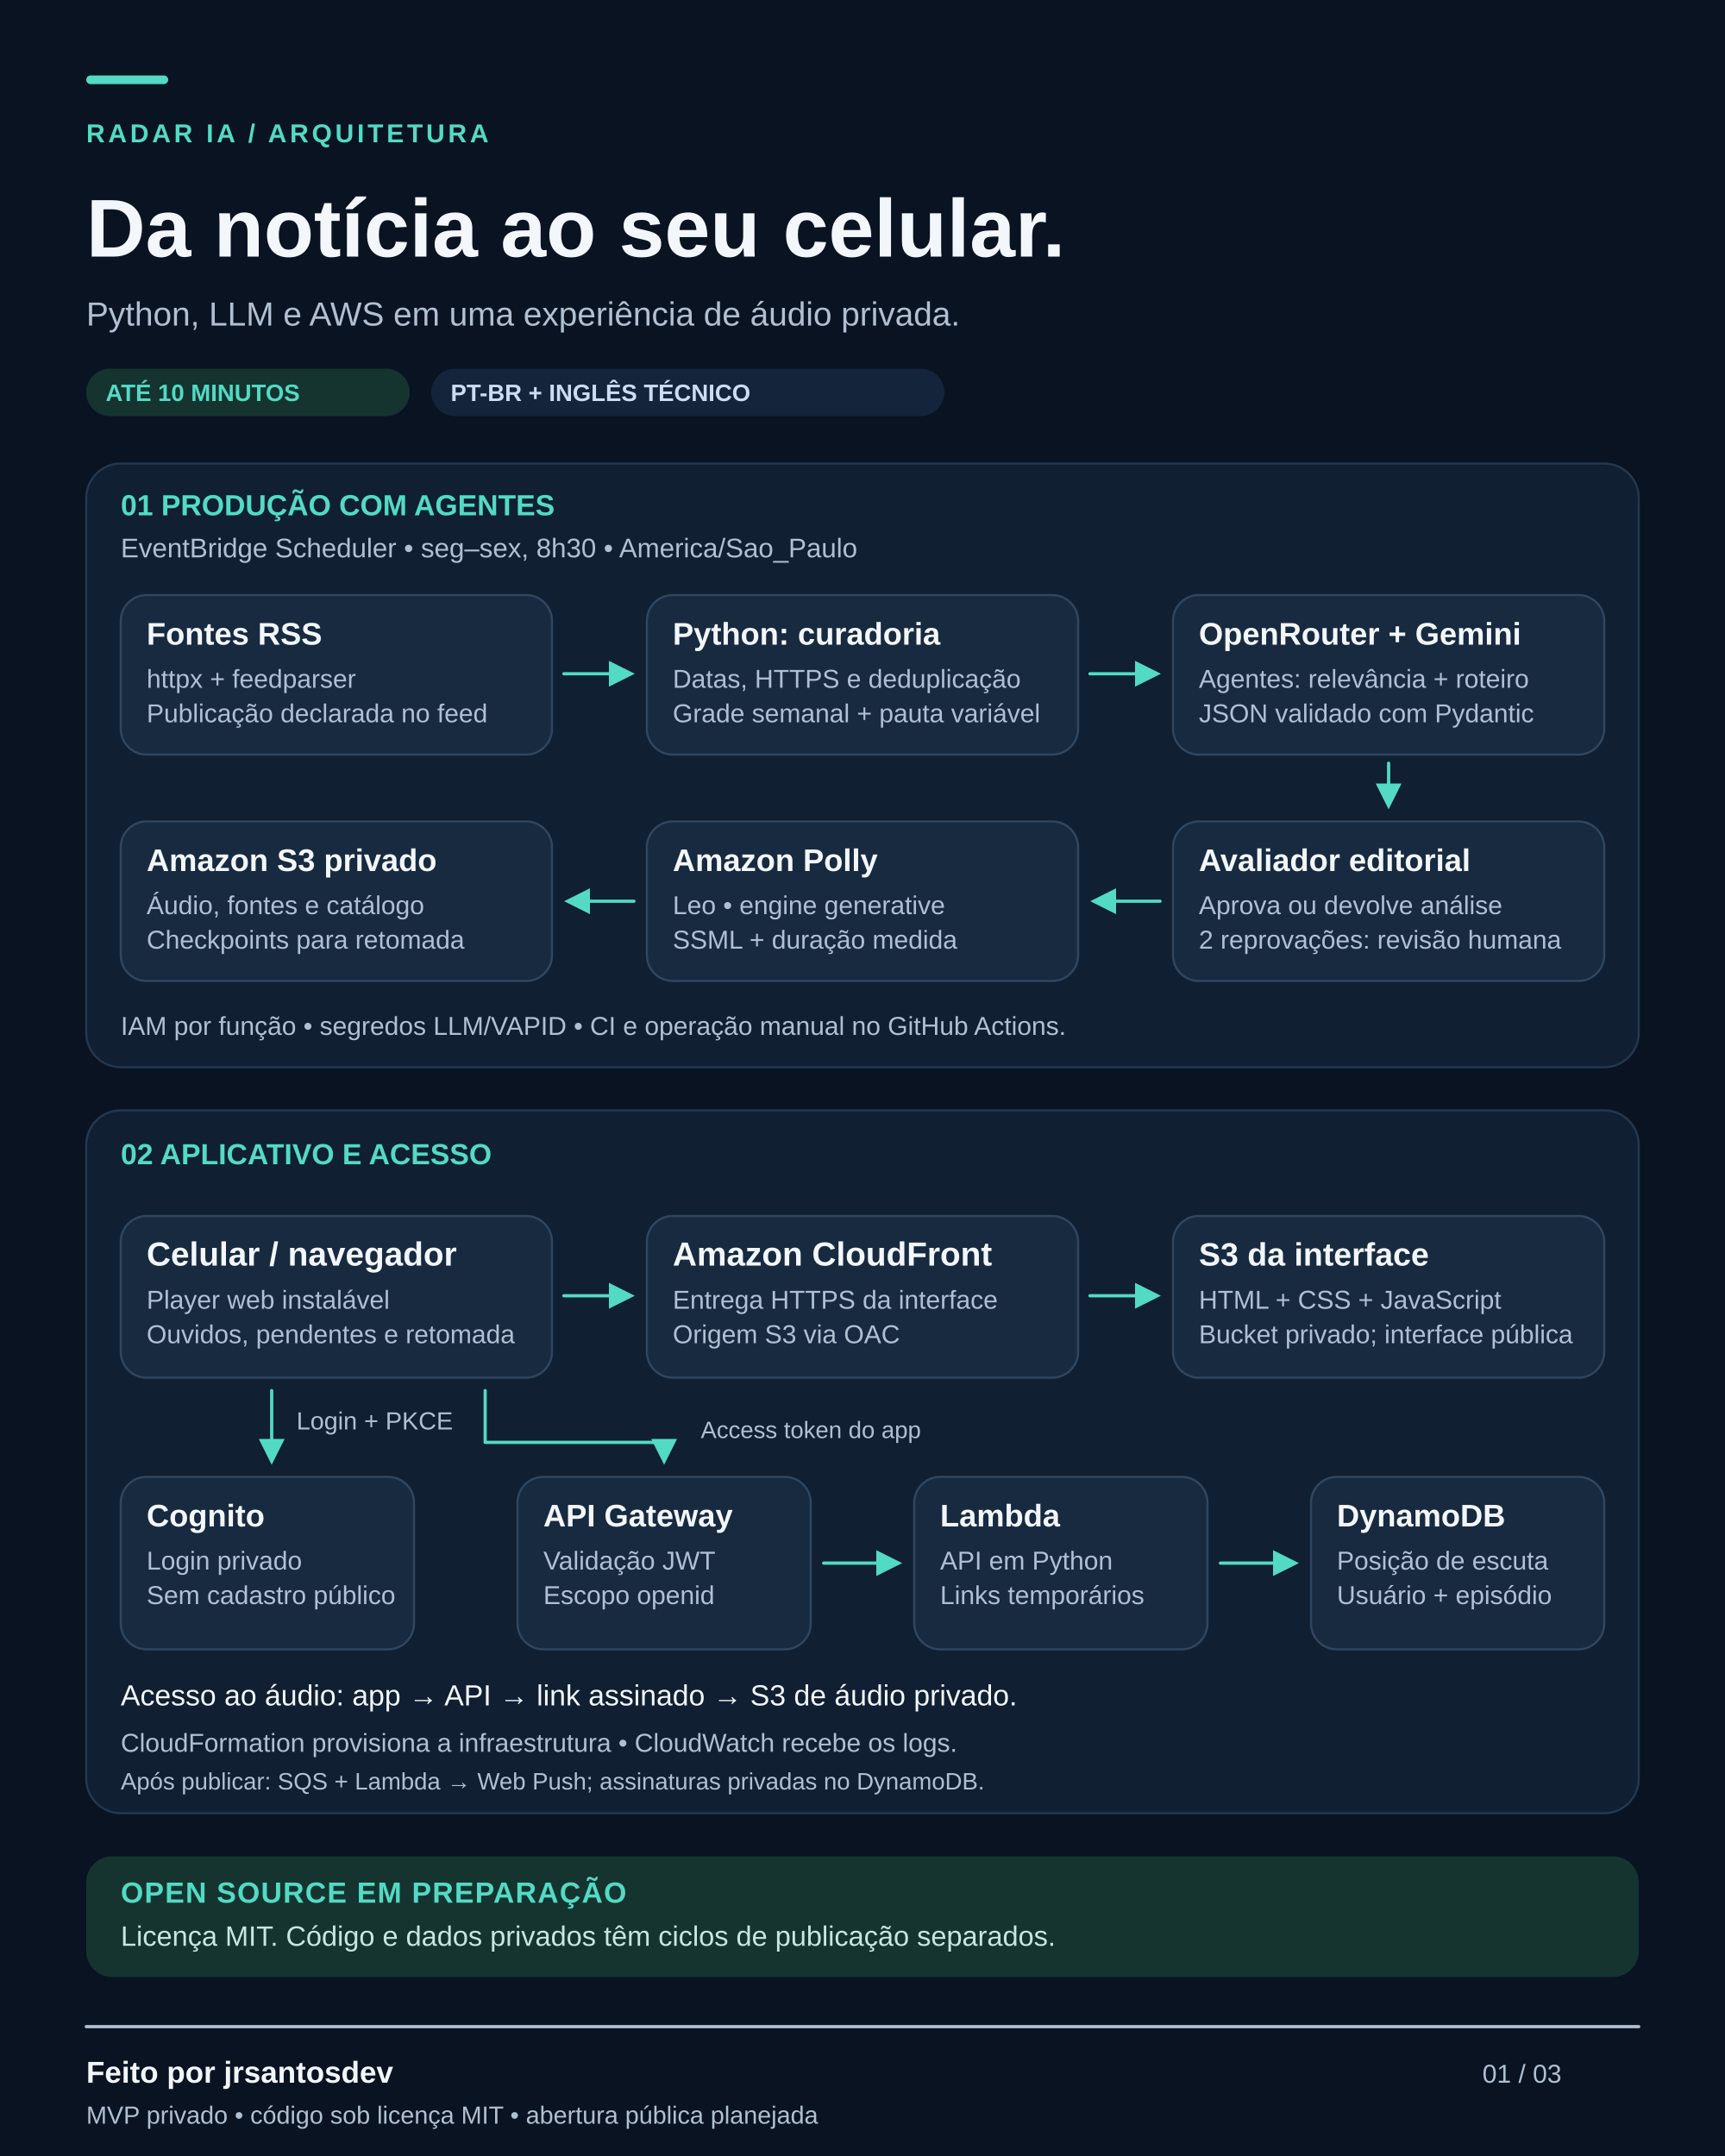
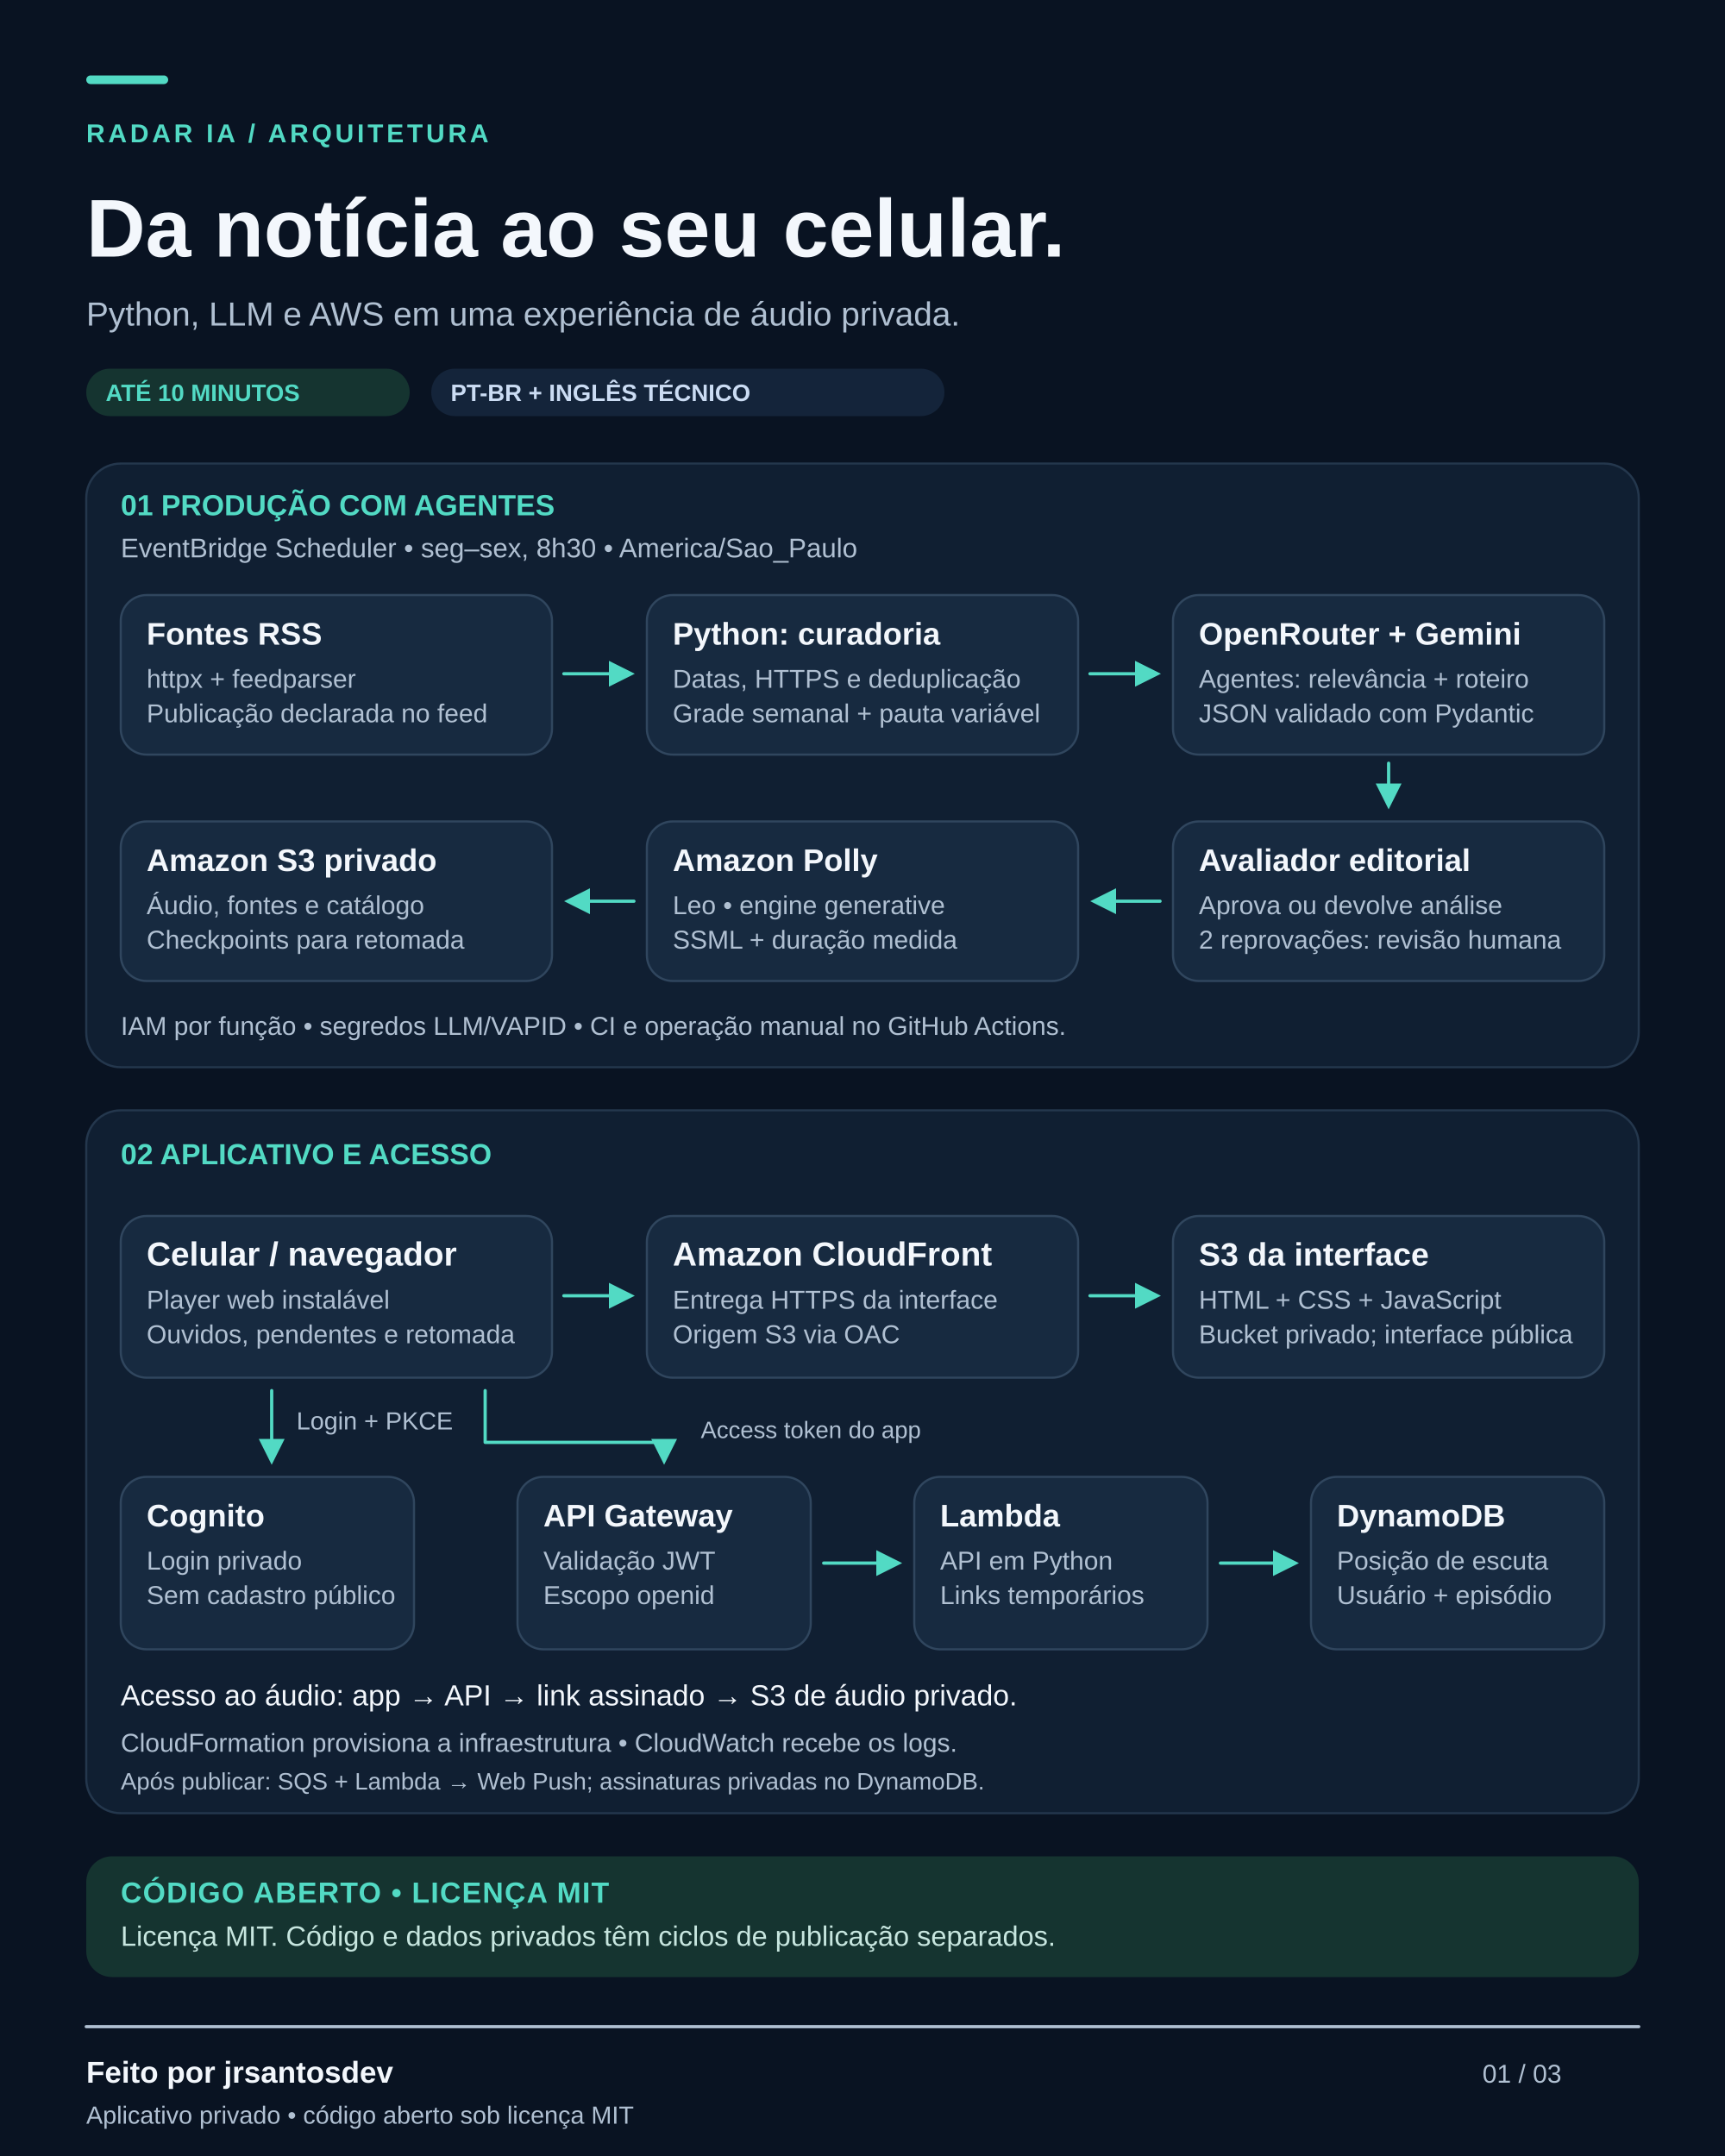
<svg xmlns="http://www.w3.org/2000/svg" width="1600" height="2000" viewBox="0 0 1600 2000" role="img">
  <defs>
    <marker id="arrow" viewBox="0 0 10 10" refX="8" refY="5" markerWidth="8" markerHeight="8" orient="auto-start-reverse">
      <path d="M 0 0 L 10 5 L 0 10 z" fill="#52DAC4" />
    </marker>
  </defs>
  <rect width="1600" height="2000" fill="#091322" />
  <g font-family="Segoe UI, Arial, sans-serif">
    <rect x="80" y="70" width="76" height="8" rx="4" fill="#52DAC4" stroke="none" stroke-width="2" />
    <text x="80" y="132" fill="#52DAC4" font-size="24" font-weight="700" letter-spacing="3">RADAR IA  /  ARQUITETURA</text>
    <text x="80" y="238" fill="#F3F7FC" font-size="76" font-weight="700" letter-spacing="0">Da notícia ao seu celular.</text>
    <text x="80" y="302" fill="#B0C0D2" font-size="31" font-weight="400" letter-spacing="0">Python, LLM e AWS em uma experiência de áudio privada.</text>
    <rect x="80" y="342" width="300" height="44" rx="22" fill="#153430" stroke="none" stroke-width="2" />
    <text x="98" y="372" fill="#52DAC4" font-size="22" font-weight="600" letter-spacing="0">ATÉ 10 MINUTOS</text>
    <rect x="400" y="342" width="476" height="44" rx="22" fill="#14243A" stroke="none" stroke-width="2" />
    <text x="418" y="372" fill="#CBDCF3" font-size="22" font-weight="600" letter-spacing="0">PT-BR + INGLÊS TÉCNICO</text>
    <rect x="80" y="430" width="1440" height="560" rx="32" fill="#101F32" stroke="#24374D" stroke-width="2" />
    <text x="112" y="478" fill="#52DAC4" font-size="27" font-weight="700" letter-spacing="0">01  PRODUÇÃO COM AGENTES</text>
    <text x="112" y="517" fill="#B0C0D2" font-size="25" font-weight="400" letter-spacing="0">EventBridge Scheduler • seg–sex, 8h30 • America/Sao_Paulo</text>
    <rect x="112" y="552" width="400" height="148" rx="24" fill="#172A40" stroke="#30465E" stroke-width="2" />
    <text x="136" y="598" fill="#F3F7FC" font-size="29" font-weight="650" letter-spacing="0">Fontes RSS</text>
    <text x="136" y="638" fill="#B0C0D2" font-size="24" font-weight="400" letter-spacing="0">httpx + feedparser</text>
    <text x="136" y="670" fill="#B0C0D2" font-size="24" font-weight="400" letter-spacing="0">Publicação declarada no feed</text>
    <rect x="600" y="552" width="400" height="148" rx="24" fill="#172A40" stroke="#30465E" stroke-width="2" />
    <text x="624" y="598" fill="#F3F7FC" font-size="29" font-weight="650" letter-spacing="0">Python: curadoria</text>
    <text x="624" y="638" fill="#B0C0D2" font-size="24" font-weight="400" letter-spacing="0">Datas, HTTPS e deduplicação</text>
    <text x="624" y="670" fill="#B0C0D2" font-size="24" font-weight="400" letter-spacing="0">Grade semanal + pauta variável</text>
    <rect x="1088" y="552" width="400" height="148" rx="24" fill="#172A40" stroke="#30465E" stroke-width="2" />
    <text x="1112" y="598" fill="#F3F7FC" font-size="29" font-weight="650" letter-spacing="0">OpenRouter + Gemini</text>
    <text x="1112" y="638" fill="#B0C0D2" font-size="24" font-weight="400" letter-spacing="0">Agentes: relevância + roteiro</text>
    <text x="1112" y="670" fill="#B0C0D2" font-size="24" font-weight="400" letter-spacing="0">JSON validado com Pydantic</text>
    <rect x="1088" y="762" width="400" height="148" rx="24" fill="#172A40" stroke="#30465E" stroke-width="2" />
    <text x="1112" y="808" fill="#F3F7FC" font-size="29" font-weight="650" letter-spacing="0">Avaliador editorial</text>
    <text x="1112" y="848" fill="#B0C0D2" font-size="24" font-weight="400" letter-spacing="0">Aprova ou devolve análise</text>
    <text x="1112" y="880" fill="#B0C0D2" font-size="24" font-weight="400" letter-spacing="0">2 reprovações: revisão humana</text>
    <rect x="600" y="762" width="400" height="148" rx="24" fill="#172A40" stroke="#30465E" stroke-width="2" />
    <text x="624" y="808" fill="#F3F7FC" font-size="29" font-weight="650" letter-spacing="0">Amazon Polly</text>
    <text x="624" y="848" fill="#B0C0D2" font-size="24" font-weight="400" letter-spacing="0">Leo • engine generative</text>
    <text x="624" y="880" fill="#B0C0D2" font-size="24" font-weight="400" letter-spacing="0">SSML + duração medida</text>
    <rect x="112" y="762" width="400" height="148" rx="24" fill="#172A40" stroke="#30465E" stroke-width="2" />
    <text x="136" y="808" fill="#F3F7FC" font-size="29" font-weight="650" letter-spacing="0">Amazon S3 privado</text>
    <text x="136" y="848" fill="#B0C0D2" font-size="24" font-weight="400" letter-spacing="0">Áudio, fontes e catálogo</text>
    <text x="136" y="880" fill="#B0C0D2" font-size="24" font-weight="400" letter-spacing="0">Checkpoints para retomada</text>
    <path d="M 523 625 H 584" fill="none" stroke="#52DAC4" stroke-width="3" stroke-linecap="round" stroke-linejoin="round" marker-end="url(#arrow)" />
    <path d="M 1011 625 H 1072" fill="none" stroke="#52DAC4" stroke-width="3" stroke-linecap="round" stroke-linejoin="round" marker-end="url(#arrow)" />
    <path d="M 1288 708 V 746" fill="none" stroke="#52DAC4" stroke-width="3" stroke-linecap="round" stroke-linejoin="round" marker-end="url(#arrow)" />
    <path d="M 1076 836 H 1016" fill="none" stroke="#52DAC4" stroke-width="3" stroke-linecap="round" stroke-linejoin="round" marker-end="url(#arrow)" />
    <path d="M 588 836 H 528" fill="none" stroke="#52DAC4" stroke-width="3" stroke-linecap="round" stroke-linejoin="round" marker-end="url(#arrow)" />
    <text x="112" y="960" fill="#B0C0D2" font-size="24" font-weight="400" letter-spacing="0">IAM por função • segredos LLM/VAPID • CI e operação manual no GitHub Actions.</text>
    <rect x="80" y="1030" width="1440" height="652" rx="32" fill="#101F32" stroke="#24374D" stroke-width="2" />
    <text x="112" y="1080" fill="#52DAC4" font-size="27" font-weight="700" letter-spacing="0">02  APLICATIVO E ACESSO</text>
    <rect x="112" y="1128" width="400" height="150" rx="24" fill="#172A40" stroke="#30465E" stroke-width="2" />
    <text x="136" y="1174" fill="#F3F7FC" font-size="31" font-weight="650" letter-spacing="0">Celular / navegador</text>
    <text x="136" y="1214" fill="#B0C0D2" font-size="24" font-weight="400" letter-spacing="0">Player web instalável</text>
    <text x="136" y="1246" fill="#B0C0D2" font-size="24" font-weight="400" letter-spacing="0">Ouvidos, pendentes e retomada</text>
    <rect x="600" y="1128" width="400" height="150" rx="24" fill="#172A40" stroke="#30465E" stroke-width="2" />
    <text x="624" y="1174" fill="#F3F7FC" font-size="31" font-weight="650" letter-spacing="0">Amazon CloudFront</text>
    <text x="624" y="1214" fill="#B0C0D2" font-size="24" font-weight="400" letter-spacing="0">Entrega HTTPS da interface</text>
    <text x="624" y="1246" fill="#B0C0D2" font-size="24" font-weight="400" letter-spacing="0">Origem S3 via OAC</text>
    <rect x="1088" y="1128" width="400" height="150" rx="24" fill="#172A40" stroke="#30465E" stroke-width="2" />
    <text x="1112" y="1174" fill="#F3F7FC" font-size="30" font-weight="650" letter-spacing="0">S3 da interface</text>
    <text x="1112" y="1214" fill="#B0C0D2" font-size="24" font-weight="400" letter-spacing="0">HTML + CSS + JavaScript</text>
    <text x="1112" y="1246" fill="#B0C0D2" font-size="24" font-weight="400" letter-spacing="0">Bucket privado; interface pública</text>
    <path d="M 523 1202 H 584" fill="none" stroke="#52DAC4" stroke-width="3" stroke-linecap="round" stroke-linejoin="round" marker-end="url(#arrow)" />
    <path d="M 1011 1202 H 1072" fill="none" stroke="#52DAC4" stroke-width="3" stroke-linecap="round" stroke-linejoin="round" marker-end="url(#arrow)" />
    <path d="M 252 1290 V 1354" fill="none" stroke="#52DAC4" stroke-width="3" stroke-linecap="round" stroke-linejoin="round" marker-end="url(#arrow)" />
    <text x="275" y="1326" fill="#B0C0D2" font-size="23" font-weight="400" letter-spacing="0">Login + PKCE</text>
    <path d="M 450 1290 V 1338 H 616 V 1354" fill="none" stroke="#52DAC4" stroke-width="3" stroke-linecap="round" stroke-linejoin="round" marker-end="url(#arrow)" />
    <text x="650" y="1334" fill="#B0C0D2" font-size="22" font-weight="400" letter-spacing="0">Access token do app</text>
    <rect x="112" y="1370" width="272" height="160" rx="24" fill="#172A40" stroke="#30465E" stroke-width="2" />
    <text x="136" y="1416" fill="#F3F7FC" font-size="29" font-weight="650" letter-spacing="0">Cognito</text>
    <text x="136" y="1456" fill="#B0C0D2" font-size="24" font-weight="400" letter-spacing="0">Login privado</text>
    <text x="136" y="1488" fill="#B0C0D2" font-size="24" font-weight="400" letter-spacing="0">Sem cadastro público</text>
    <rect x="480" y="1370" width="272" height="160" rx="24" fill="#172A40" stroke="#30465E" stroke-width="2" />
    <text x="504" y="1416" fill="#F3F7FC" font-size="29" font-weight="650" letter-spacing="0">API Gateway</text>
    <text x="504" y="1456" fill="#B0C0D2" font-size="24" font-weight="400" letter-spacing="0">Validação JWT</text>
    <text x="504" y="1488" fill="#B0C0D2" font-size="24" font-weight="400" letter-spacing="0">Escopo openid</text>
    <rect x="848" y="1370" width="272" height="160" rx="24" fill="#172A40" stroke="#30465E" stroke-width="2" />
    <text x="872" y="1416" fill="#F3F7FC" font-size="29" font-weight="650" letter-spacing="0">Lambda</text>
    <text x="872" y="1456" fill="#B0C0D2" font-size="24" font-weight="400" letter-spacing="0">API em Python</text>
    <text x="872" y="1488" fill="#B0C0D2" font-size="24" font-weight="400" letter-spacing="0">Links temporários</text>
    <rect x="1216" y="1370" width="272" height="160" rx="24" fill="#172A40" stroke="#30465E" stroke-width="2" />
    <text x="1240" y="1416" fill="#F3F7FC" font-size="29" font-weight="650" letter-spacing="0">DynamoDB</text>
    <text x="1240" y="1456" fill="#B0C0D2" font-size="24" font-weight="400" letter-spacing="0">Posição de escuta</text>
    <text x="1240" y="1488" fill="#B0C0D2" font-size="24" font-weight="400" letter-spacing="0">Usuário + episódio</text>
    <path d="M 764 1450 H 832" fill="none" stroke="#52DAC4" stroke-width="3" stroke-linecap="round" stroke-linejoin="round" marker-end="url(#arrow)" />
    <path d="M 1132 1450 H 1200" fill="none" stroke="#52DAC4" stroke-width="3" stroke-linecap="round" stroke-linejoin="round" marker-end="url(#arrow)" />
    <text x="112" y="1582" fill="#F3F7FC" font-size="27" font-weight="400" letter-spacing="0">Acesso ao áudio: app → API → link assinado → S3 de áudio privado.</text>
    <text x="112" y="1625" fill="#B0C0D2" font-size="24" font-weight="400" letter-spacing="0">CloudFormation provisiona a infraestrutura • CloudWatch recebe os logs.</text>
    <text x="112" y="1660" fill="#B0C0D2" font-size="22" font-weight="400" letter-spacing="0">Após publicar: SQS + Lambda → Web Push; assinaturas privadas no DynamoDB.</text>
    <rect x="80" y="1722" width="1440" height="112" rx="24" fill="#153430" stroke="none" stroke-width="2" />
-     <text x="112" y="1765" fill="#52DAC4" font-size="27" font-weight="700" letter-spacing="1">OPEN SOURCE EM PREPARAÇÃO</text>
+     <text x="112" y="1765" fill="#52DAC4" font-size="27" font-weight="700" letter-spacing="1">CÓDIGO ABERTO • LICENÇA MIT</text>
    <text x="112" y="1805" fill="#C7E6DF" font-size="26" font-weight="400" letter-spacing="0">Licença MIT. Código e dados privados têm ciclos de publicação separados.</text>
    <path d="M 80 1880 H 1520" fill="none" stroke="#B0C0D2" stroke-width="3" stroke-linecap="round" stroke-linejoin="round" />
    <text x="80" y="1932" fill="#F3F7FC" font-size="28" font-weight="650" letter-spacing="0">Feito por jrsantosdev</text>
-     <text x="80" y="1970" fill="#B0C0D2" font-size="23" font-weight="400" letter-spacing="0">MVP privado • código sob licença MIT • abertura pública planejada</text>
+     <text x="80" y="1970" fill="#B0C0D2" font-size="23" font-weight="400" letter-spacing="0">Aplicativo privado • código aberto sob licença MIT</text>
    <text x="1375" y="1932" fill="#B0C0D2" font-size="24" font-weight="400" letter-spacing="0">01 / 03</text>
  </g>
</svg>
